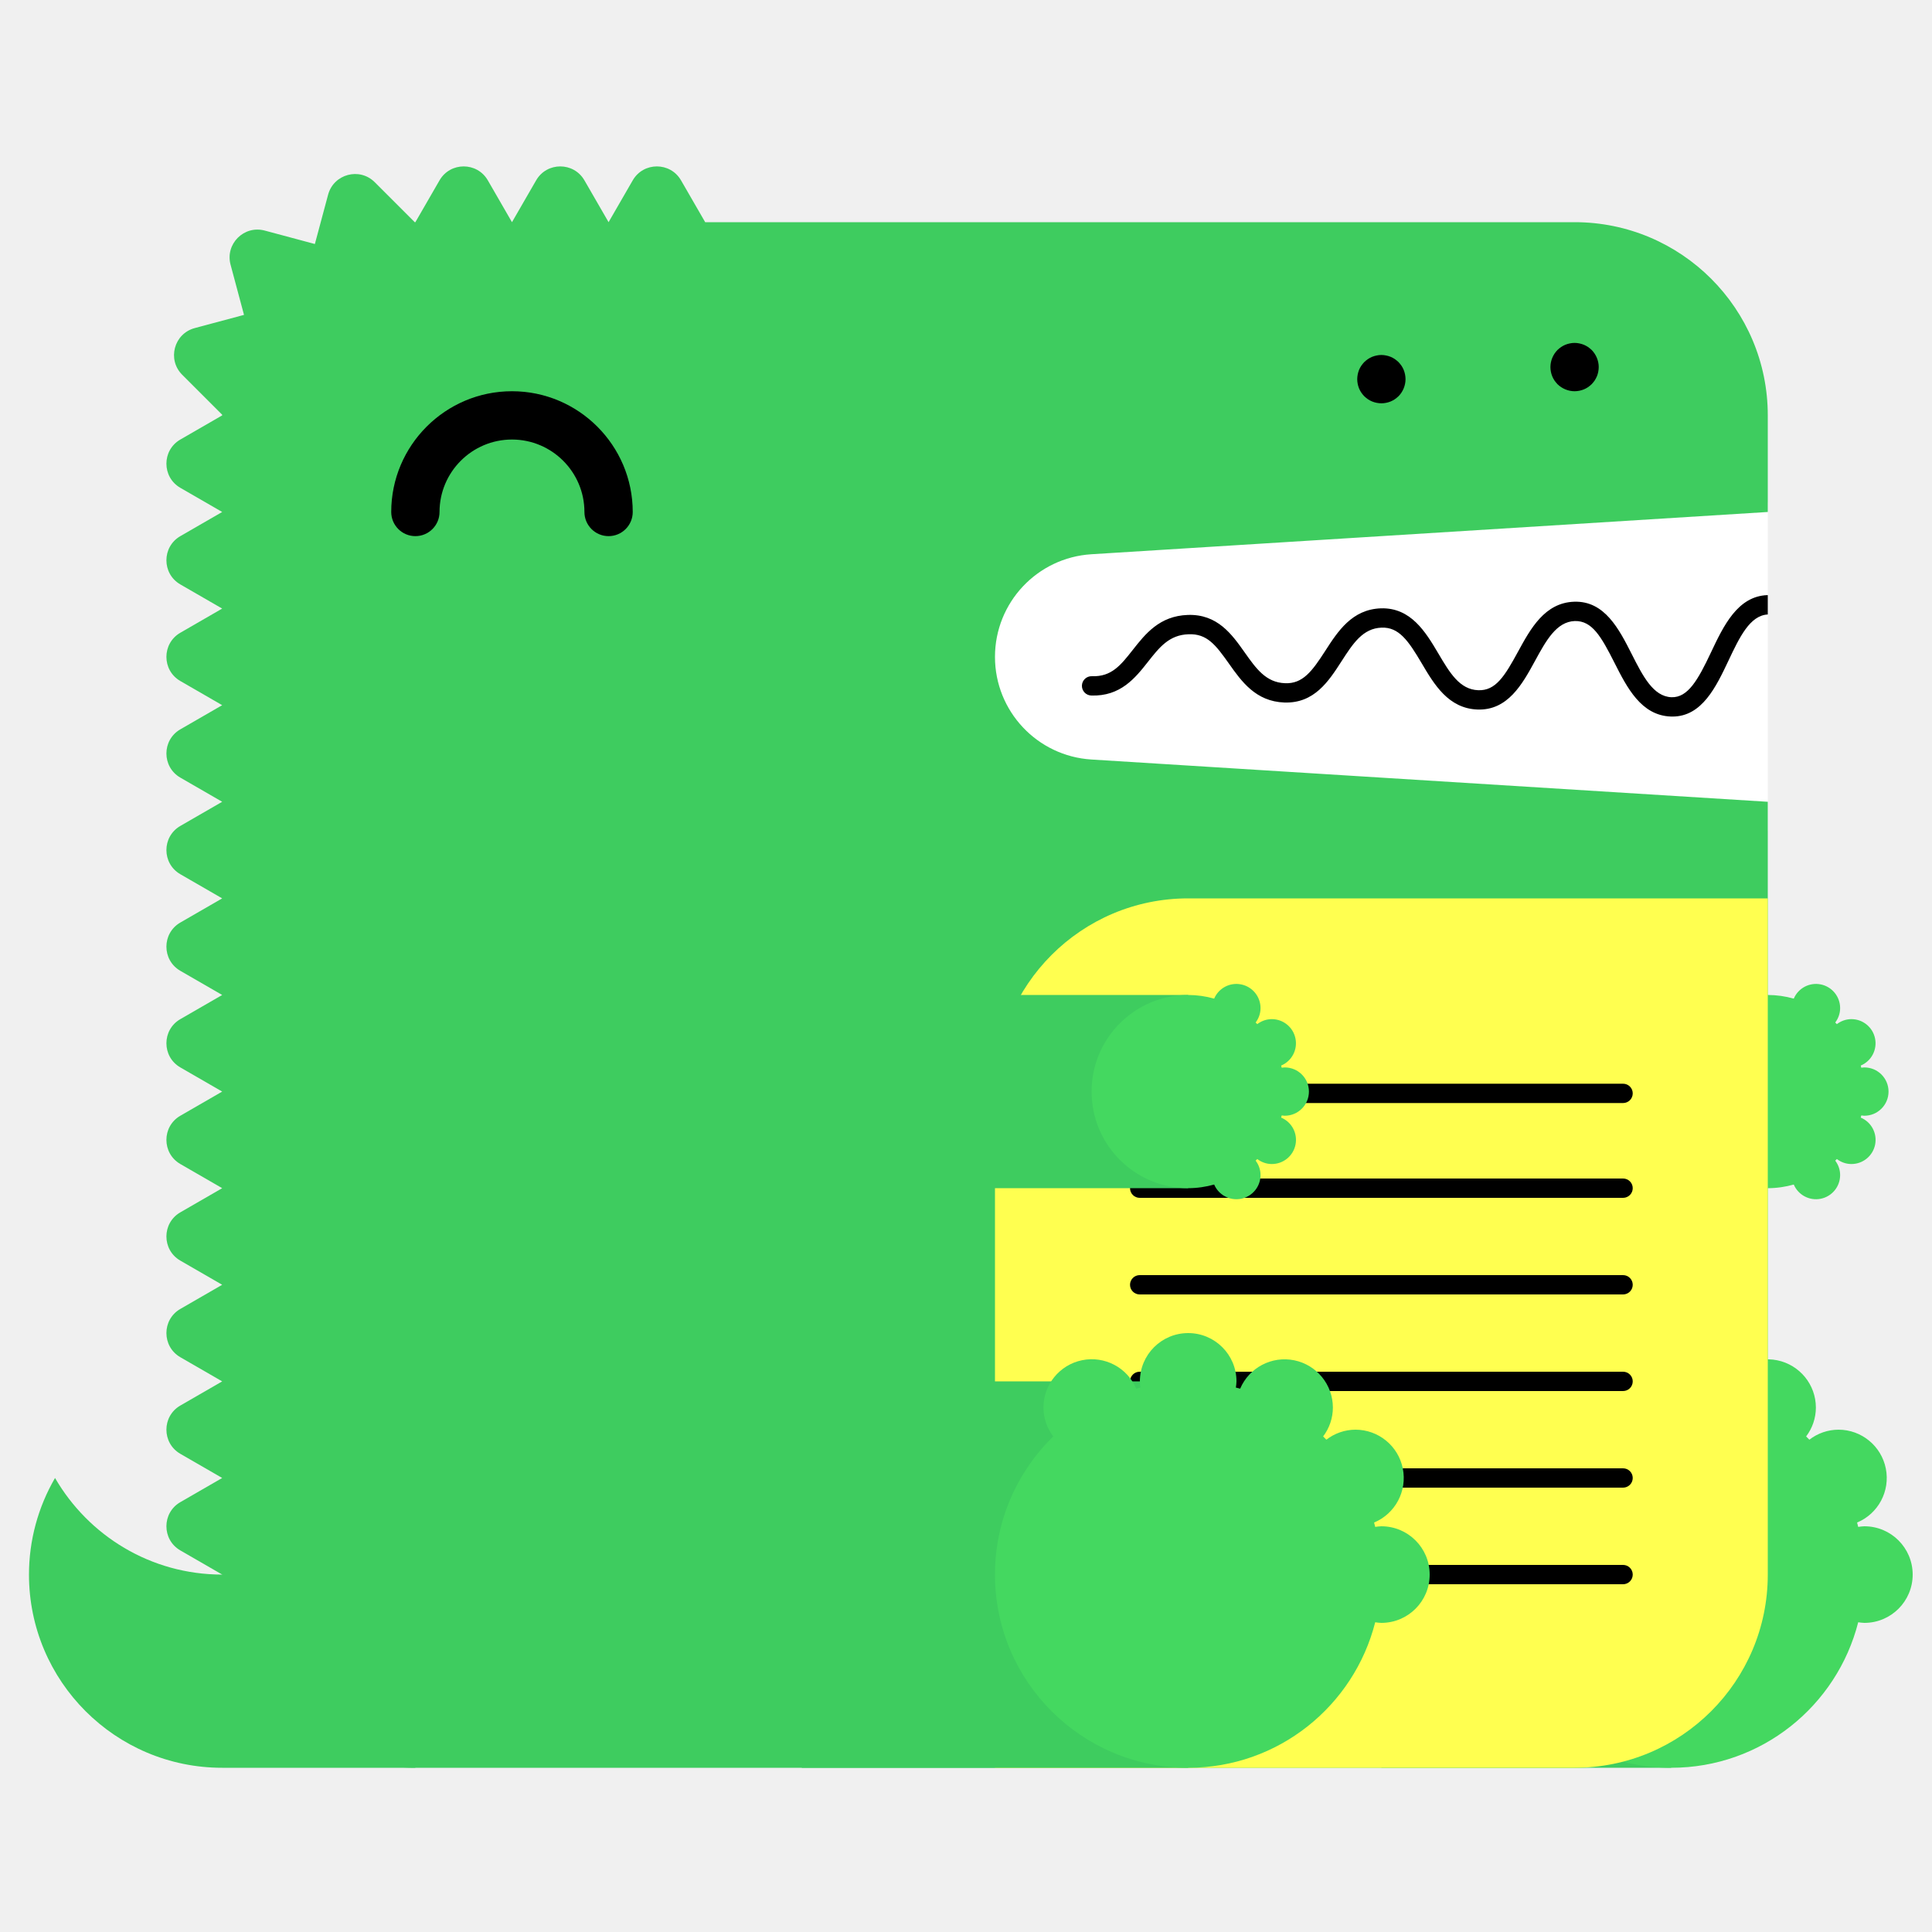
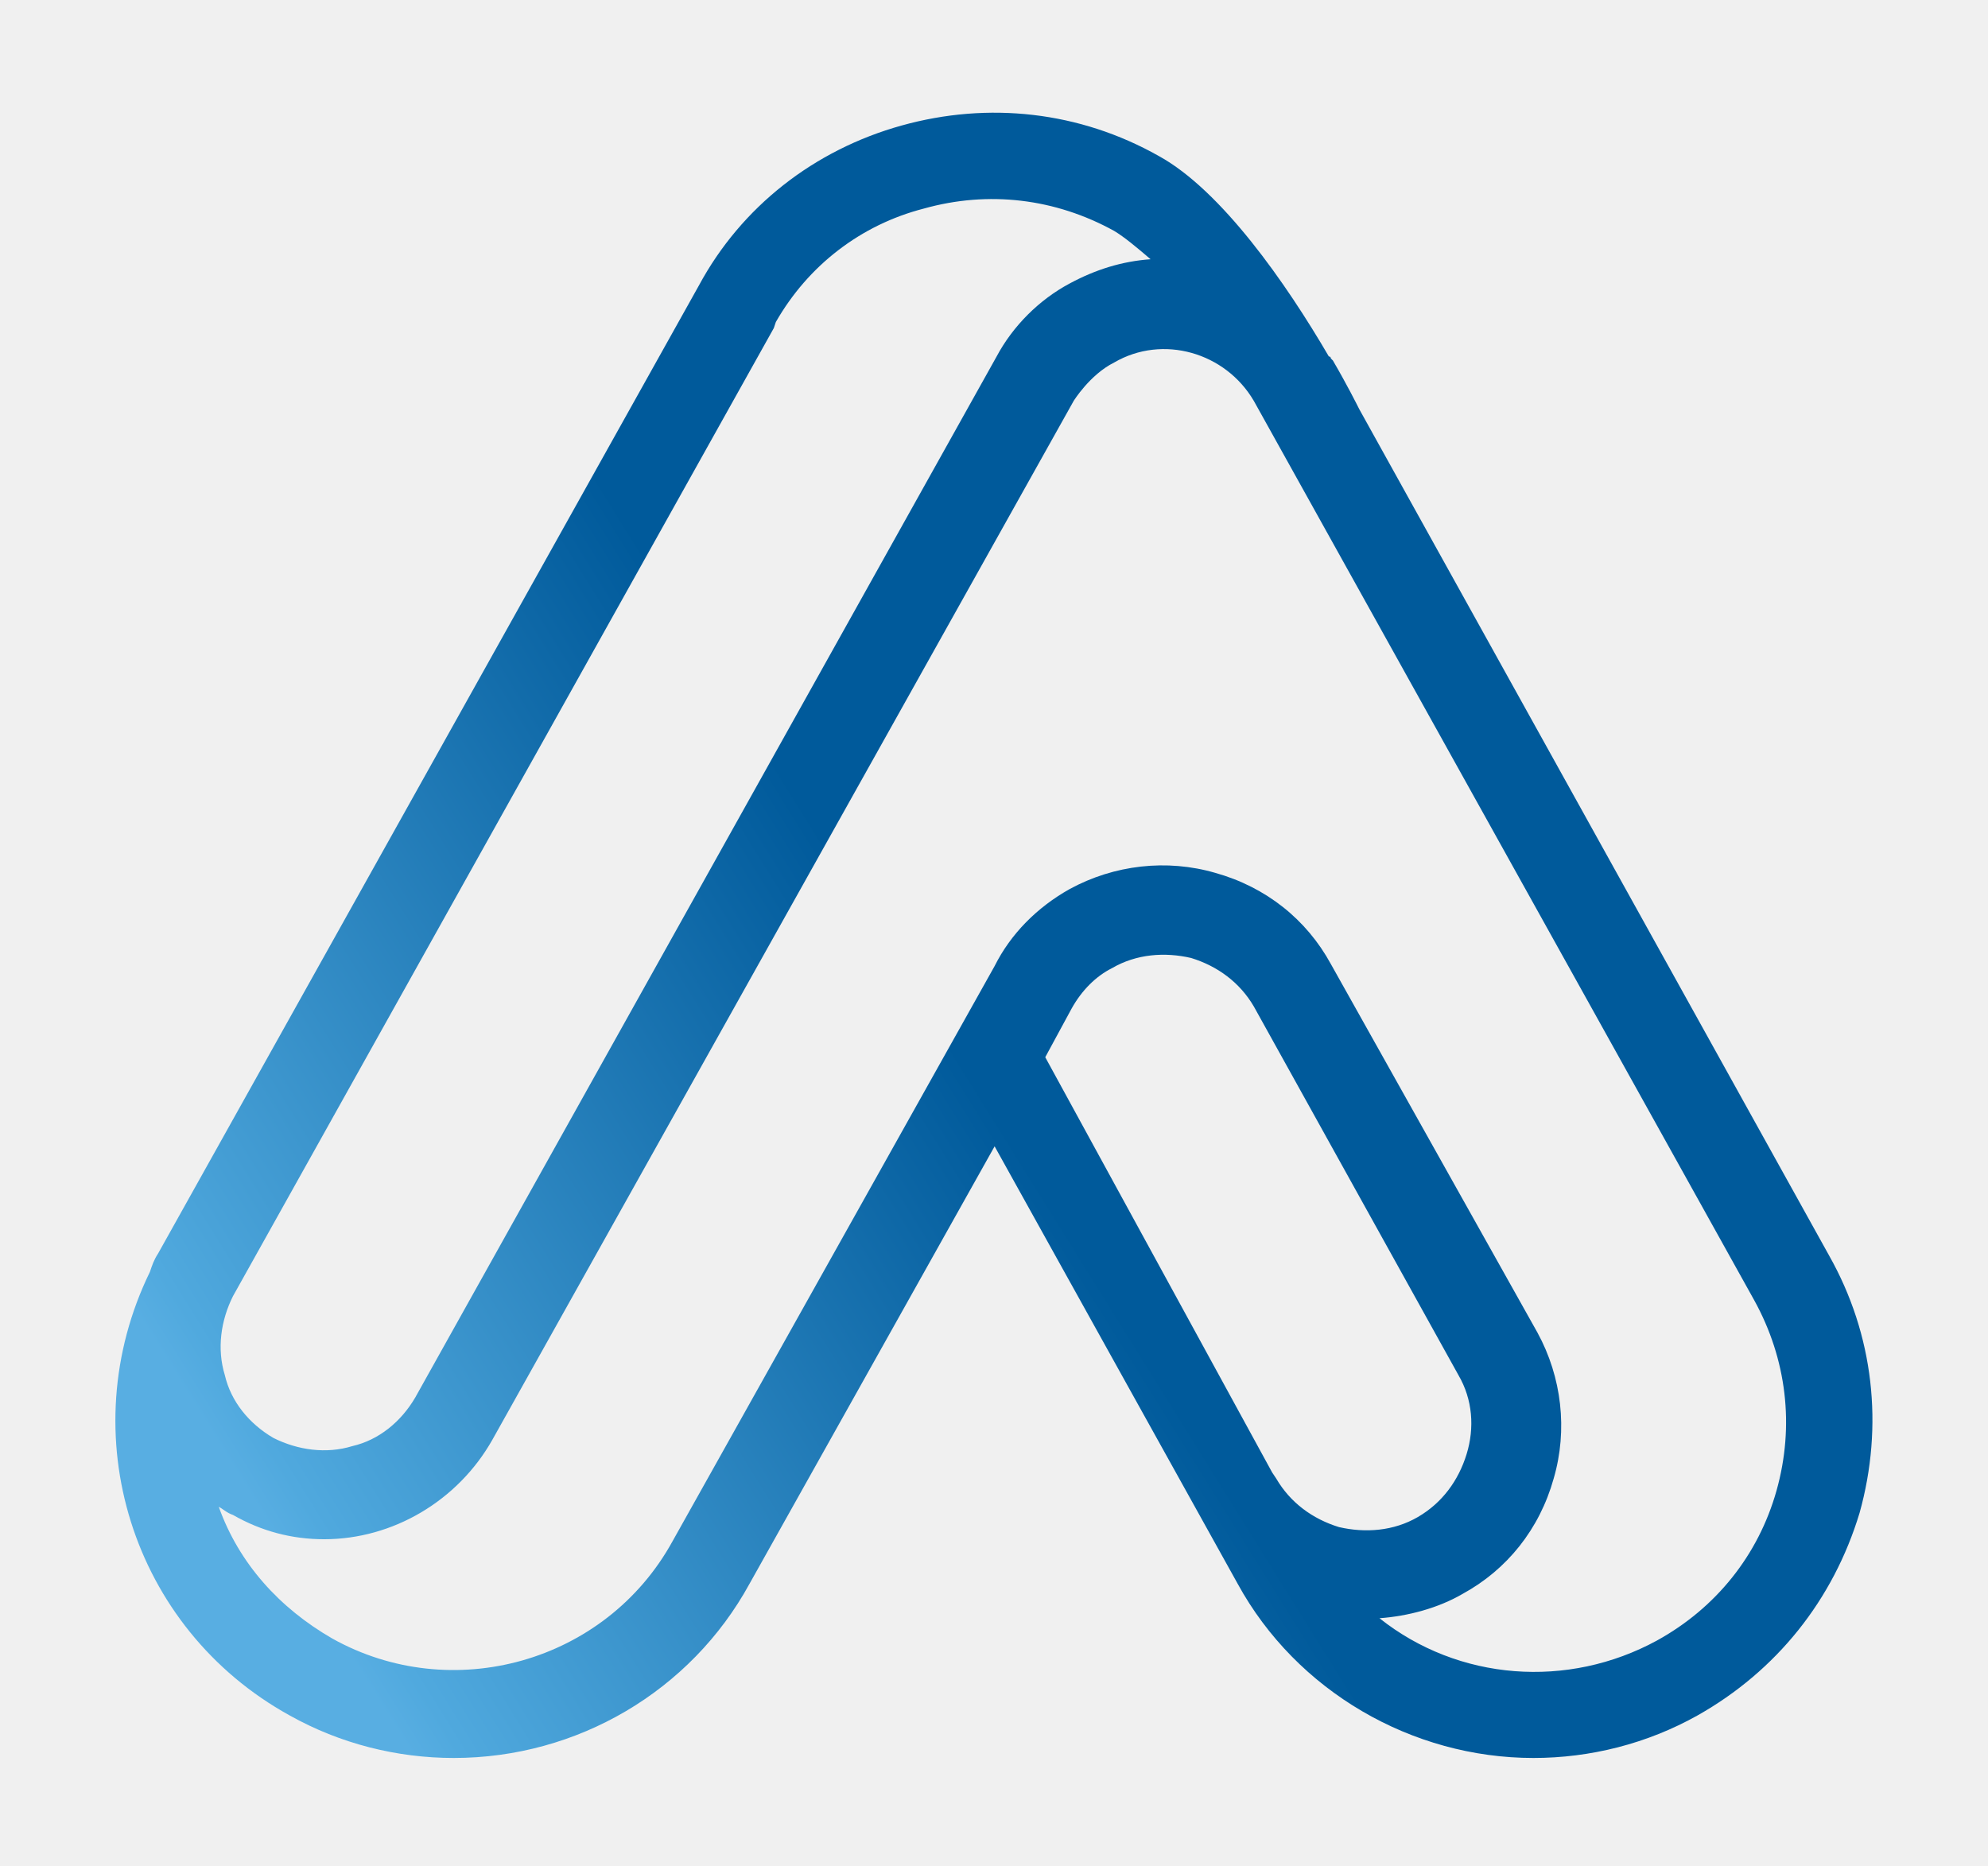
- <svg xmlns="http://www.w3.org/2000/svg" width="200" height="200" viewBox="0 0 200 200">
-   <g fill="none" fill-rule="evenodd">
-     <path fill="#FFF" d="M99 52h84v34H99z" />
-     <path d="M23 163c-7.398 0-13.843-4.027-17.303-10A19.886 19.886 0 0 0 3 163c0 11.046 8.954 20 20 20h20v-20H23z" fill="#3ECC5F" />
-     <path d="M112.98 57.376L183 53V43c0-11.046-8.954-20-20-20H73l-2.5-4.33c-1.112-1.925-3.889-1.925-5 0L63 23l-2.5-4.33c-1.111-1.925-3.889-1.925-5 0L53 23l-2.5-4.33c-1.111-1.925-3.889-1.925-5 0L43 23c-.022 0-.042.003-.065.003l-4.142-4.141c-1.57-1.571-4.252-.853-4.828 1.294l-1.369 5.104-5.192-1.392c-2.148-.575-4.111 1.389-3.535 3.536l1.39 5.193-5.102 1.367c-2.148.576-2.867 3.259-1.296 4.83l4.142 4.142c0 .021-.003.042-.003.064l-4.33 2.5c-1.925 1.111-1.925 3.889 0 5L23 53l-4.33 2.5c-1.925 1.111-1.925 3.889 0 5L23 63l-4.33 2.5c-1.925 1.111-1.925 3.889 0 5L23 73l-4.33 2.5c-1.925 1.111-1.925 3.889 0 5L23 83l-4.33 2.5c-1.925 1.111-1.925 3.889 0 5L23 93l-4.33 2.5c-1.925 1.111-1.925 3.889 0 5L23 103l-4.33 2.5c-1.925 1.111-1.925 3.889 0 5L23 113l-4.33 2.5c-1.925 1.111-1.925 3.889 0 5L23 123l-4.33 2.5c-1.925 1.111-1.925 3.889 0 5L23 133l-4.33 2.5c-1.925 1.111-1.925 3.889 0 5L23 143l-4.33 2.5c-1.925 1.111-1.925 3.889 0 5L23 153l-4.33 2.5c-1.925 1.111-1.925 3.889 0 5L23 163c0 11.046 8.954 20 20 20h120c11.046 0 20-8.954 20-20V83l-70.02-4.376A10.645 10.645 0 0 1 103 68c0-5.621 4.37-10.273 9.98-10.624" fill="#3ECC5F" />
-     <path fill="#3ECC5F" d="M143 183h30v-40h-30z" />
-     <path d="M193 158c-.219 0-.428.037-.639.064-.038-.15-.074-.301-.116-.451A5 5 0 0 0 190.32 148a4.96 4.96 0 0 0-3.016 1.036 26.531 26.531 0 0 0-.335-.336 4.955 4.955 0 0 0 1.011-2.987 5 5 0 0 0-9.599-1.959c-.148-.042-.297-.077-.445-.115.027-.211.064-.42.064-.639a5 5 0 0 0-5-5 5 5 0 0 0-5 5c0 .219.037.428.064.639-.148.038-.297.073-.445.115a4.998 4.998 0 0 0-9.599 1.959c0 1.125.384 2.151 1.011 2.987-3.717 3.632-6.031 8.693-6.031 14.3 0 11.046 8.954 20 20 20 9.339 0 17.16-6.41 19.361-15.064.211.027.42.064.639.064a5 5 0 0 0 5-5 5 5 0 0 0-5-5" fill="#44D860" />
-     <path fill="#3ECC5F" d="M153 123h30v-20h-30z" />
-     <path d="M193 115.5a2.5 2.5 0 1 0 0-5c-.109 0-.214.019-.319.032-.02-.075-.037-.15-.058-.225a2.501 2.501 0 0 0-.963-4.807c-.569 0-1.088.197-1.508.518a6.653 6.653 0 0 0-.168-.168c.314-.417.506-.931.506-1.494a2.5 2.5 0 0 0-4.8-.979A9.987 9.987 0 0 0 183 103c-5.522 0-10 4.478-10 10s4.478 10 10 10c.934 0 1.833-.138 2.69-.377a2.5 2.5 0 0 0 4.8-.979c0-.563-.192-1.077-.506-1.494.057-.055.113-.111.168-.168.42.321.939.518 1.508.518a2.5 2.5 0 0 0 .963-4.807c.021-.074.038-.15.058-.225.105.013.21.032.319.032" fill="#44D860" />
-     <path d="M63 55.5a2.5 2.5 0 0 1-2.5-2.5c0-4.136-3.364-7.5-7.5-7.5s-7.5 3.364-7.5 7.5a2.5 2.5 0 1 1-5 0c0-6.893 5.607-12.5 12.5-12.5S65.5 46.107 65.5 53a2.5 2.5 0 0 1-2.5 2.5" fill="#000" />
-     <path d="M103 183h60c11.046 0 20-8.954 20-20V93h-60c-11.046 0-20 8.954-20 20v70z" fill="#FFFF50" />
-     <path d="M168.02 124h-50.04a1 1 0 1 1 0-2h50.04a1 1 0 1 1 0 2m0 20h-50.04a1 1 0 1 1 0-2h50.04a1 1 0 1 1 0 2m0 20h-50.04a1 1 0 1 1 0-2h50.04a1 1 0 1 1 0 2m0-49.814h-50.04a1 1 0 1 1 0-2h50.04a1 1 0 1 1 0 2m0 19.814h-50.04a1 1 0 1 1 0-2h50.04a1 1 0 1 1 0 2m0 20h-50.04a1 1 0 1 1 0-2h50.04a1 1 0 1 1 0 2M183 61.611c-.012 0-.022-.006-.034-.005-3.09.105-4.552 3.196-5.842 5.923-1.346 2.85-2.387 4.703-4.093 4.647-1.889-.068-2.969-2.202-4.113-4.46-1.314-2.594-2.814-5.536-5.963-5.426-3.046.104-4.513 2.794-5.807 5.167-1.377 2.528-2.314 4.065-4.121 3.994-1.927-.07-2.951-1.805-4.136-3.813-1.321-2.236-2.848-4.75-5.936-4.664-2.994.103-4.465 2.385-5.763 4.4-1.373 2.13-2.335 3.428-4.165 3.351-1.973-.07-2.992-1.51-4.171-3.177-1.324-1.873-2.816-3.993-5.895-3.89-2.928.1-4.399 1.97-5.696 3.618-1.232 1.564-2.194 2.802-4.229 2.724a1 1 0 0 0-.072 2c3.017.101 4.545-1.8 5.872-3.487 1.177-1.496 2.193-2.787 4.193-2.855 1.926-.082 2.829 1.115 4.195 3.045 1.297 1.834 2.769 3.914 5.731 4.021 3.103.104 4.596-2.215 5.918-4.267 1.182-1.834 2.202-3.417 4.15-3.484 1.793-.067 2.769 1.35 4.145 3.681 1.297 2.197 2.766 4.686 5.787 4.796 3.125.108 4.634-2.62 5.949-5.035 1.139-2.088 2.214-4.06 4.119-4.126 1.793-.042 2.728 1.595 4.111 4.33 1.292 2.553 2.757 5.445 5.825 5.556l.169.003c3.064 0 4.518-3.075 5.805-5.794 1.139-2.41 2.217-4.68 4.067-4.773v-2z" fill="#000" />
-     <path fill="#3ECC5F" d="M83 183h40v-40H83z" />
-     <path d="M143 158c-.219 0-.428.037-.639.064-.038-.15-.074-.301-.116-.451A5 5 0 0 0 140.32 148a4.96 4.96 0 0 0-3.016 1.036 26.531 26.531 0 0 0-.335-.336 4.955 4.955 0 0 0 1.011-2.987 5 5 0 0 0-9.599-1.959c-.148-.042-.297-.077-.445-.115.027-.211.064-.42.064-.639a5 5 0 0 0-5-5 5 5 0 0 0-5 5c0 .219.037.428.064.639-.148.038-.297.073-.445.115a4.998 4.998 0 0 0-9.599 1.959c0 1.125.384 2.151 1.011 2.987-3.717 3.632-6.031 8.693-6.031 14.3 0 11.046 8.954 20 20 20 9.339 0 17.16-6.41 19.361-15.064.211.027.42.064.639.064a5 5 0 0 0 5-5 5 5 0 0 0-5-5" fill="#44D860" />
-     <path fill="#3ECC5F" d="M83 123h40v-20H83z" />
-     <path d="M133 115.5a2.5 2.5 0 1 0 0-5c-.109 0-.214.019-.319.032-.02-.075-.037-.15-.058-.225a2.501 2.501 0 0 0-.963-4.807c-.569 0-1.088.197-1.508.518a6.653 6.653 0 0 0-.168-.168c.314-.417.506-.931.506-1.494a2.5 2.5 0 0 0-4.8-.979A9.987 9.987 0 0 0 123 103c-5.522 0-10 4.478-10 10s4.478 10 10 10c.934 0 1.833-.138 2.69-.377a2.5 2.5 0 0 0 4.8-.979c0-.563-.192-1.077-.506-1.494.057-.055.113-.111.168-.168.42.321.939.518 1.508.518a2.5 2.5 0 0 0 .963-4.807c.021-.074.038-.15.058-.225.105.013.21.032.319.032" fill="#44D860" />
-     <path d="M143 41.75c-.16 0-.33-.02-.49-.05a2.52 2.52 0 0 1-.47-.14c-.15-.06-.29-.14-.431-.23-.13-.09-.259-.2-.38-.31-.109-.12-.219-.24-.309-.38s-.17-.28-.231-.43a2.619 2.619 0 0 1-.189-.96c0-.16.02-.33.05-.49.03-.16.08-.31.139-.47.061-.15.141-.29.231-.43.09-.13.2-.26.309-.38.121-.11.25-.22.38-.31.141-.09.281-.17.431-.23.149-.06.31-.11.47-.14.32-.07.65-.07.98 0 .159.03.32.08.47.14.149.06.29.14.43.23.13.09.259.2.38.31.11.12.22.25.31.38.09.14.17.28.23.43.06.16.11.31.14.47.029.16.05.33.05.49 0 .66-.271 1.31-.73 1.77-.121.11-.25.22-.38.31-.14.09-.281.17-.43.23a2.565 2.565 0 0 1-.96.19m20-1.25c-.66 0-1.3-.27-1.771-.73a3.802 3.802 0 0 1-.309-.38c-.09-.14-.17-.28-.231-.43a2.619 2.619 0 0 1-.189-.96c0-.66.27-1.3.729-1.77.121-.11.25-.22.38-.31.141-.09.281-.17.431-.23.149-.06.31-.11.47-.14.32-.07.66-.07.98 0 .159.03.32.08.47.14.149.06.29.14.43.23.13.09.259.2.38.31.459.47.73 1.11.73 1.77 0 .16-.021.33-.05.49-.03.16-.08.32-.14.47-.07.15-.14.29-.23.43-.09.13-.2.26-.31.38-.121.11-.25.22-.38.31-.14.09-.281.17-.43.23a2.565 2.565 0 0 1-.96.19" fill="#000" />
+ <svg xmlns="http://www.w3.org/2000/svg" version="1.1" x="0px" y="0px" viewBox="0 0 98.14 92.1" xml:space="preserve" id="svg3827" width="98.14" height="92.1">
+   <defs id="defs3831" />
+   <style type="text/css" id="style3793">
+ 	.st0{fill:#0096D6;}
+ 	.st1{fill:url(#SVGID_1_);}
+ </style>
+   <g id="Layer_1" transform="translate(0,4.5776367e-6)">
+ </g>
+   <g id="Logo" transform="translate(0,4.5776367e-6)">
+ </g>
+   <g id="Isolation_Mode" transform="translate(0,4.5776367e-6)">
+     <g id="g3824">
+       <g id="g3813">
+         <g id="g3811">
+ 				
+ 				
+ 				
+ 				
+ 				
+ 				
+ 				
+ 			</g>
+       </g>
+       <linearGradient id="SVGID_1_" gradientUnits="userSpaceOnUse" x1="76.638" y1="37.306" x2="13.823" y2="76.413">
+         <stop offset="0.442" style="stop-color:#005A9B" id="stop3815" />
+         <stop offset="0.97" style="stop-color:#50A9DE" id="stop3817" />
+         <stop offset="0.999" style="stop-color:#58AEE2" id="stop3819" />
+       </linearGradient>
+       <path class="st1" d="m 14.3,84.7 c 2.5,1.4 5.3,2.1 8.1,2.1 6.1,0 11.7,-3.3 14.6,-8.6 l 12.1,-21.6 12,21.6 c 2.9,5.3 8.6,8.6 14.6,8.6 2.8,0 5.6,-0.7 8.1,-2.1 3.9,-2.2 6.7,-5.7 8,-10 C 93,70.4 92.5,65.9 90.3,62 L 67.1,20.2 C 67,20 66.5,19 65.8,17.8 l -0.1,-0.1 c 0,0 0,-0.1 -0.1,-0.1 C 63.5,14 60.3,9.4 57.2,7.7 53.3,5.5 48.8,5 44.5,6.2 c -4.3,1.2 -7.9,4 -10,7.9 L 7.8,61.9 c -0.2,0.3 -0.3,0.6 -0.4,0.9 -3.9,8 -0.9,17.6 6.9,21.9 z M 52.8,14 c -1.5,0.8 -2.8,2.1 -3.6,3.6 L 20.5,69 c -0.7,1.2 -1.8,2.1 -3.1,2.4 -1.3,0.4 -2.7,0.2 -3.9,-0.4 -1.2,-0.7 -2.1,-1.8 -2.4,-3.1 -0.4,-1.3 -0.2,-2.7 0.4,-3.9 l 26.7,-47.8 0.1,-0.3 c 1.6,-2.8 4.2,-4.8 7.3,-5.6 3.2,-0.9 6.5,-0.5 9.4,1.1 0.5,0.3 1.1,0.8 1.8,1.4 -1.4,0.1 -2.7,0.5 -4,1.2 z M 16,76 c 3.4,0 6.6,-1.9 8.3,-4.9 L 53,19.8 c 0,0 0.8,-1.3 2,-1.9 2.4,-1.4 5.5,-0.5 6.9,1.9 l 24.7,44.4 c 1.6,2.9 2,6.2 1.1,9.4 -0.9,3.2 -3,5.8 -5.9,7.4 -4.4,2.4 -9.8,2 -13.7,-1.1 1.4,-0.1 2.9,-0.5 4.1,-1.2 2.2,-1.2 3.8,-3.2 4.5,-5.7 0.7,-2.4 0.4,-5 -0.8,-7.2 L 65.7,47.6 c -1.2,-2.2 -3.2,-3.8 -5.7,-4.5 -2.4,-0.7 -5,-0.4 -7.2,0.8 -1.6,0.9 -2.9,2.2 -3.7,3.8 L 33.2,76.1 c -3.3,6 -10.9,8.1 -16.8,4.8 -2.6,-1.5 -4.6,-3.7 -5.6,-6.5 0.2,0.1 0.4,0.3 0.7,0.4 1.4,0.8 2.9,1.2 4.5,1.2 z M 52.9,49.8 c 0.5,-0.9 1.2,-1.6 2,-2 1.2,-0.7 2.6,-0.8 3.9,-0.5 1.3,0.4 2.4,1.2 3.1,2.4 L 72,67.9 c 0.7,1.2 0.8,2.6 0.4,3.9 -0.4,1.3 -1.2,2.4 -2.4,3.1 -1.2,0.7 -2.6,0.8 -3.9,0.5 C 64.8,75 63.7,74.2 63,73 L 62.8,72.7 51.6,52.2 Z" id="path3822" style="fill:url(#SVGID_1_)" />
+     </g>
  </g>
</svg>
